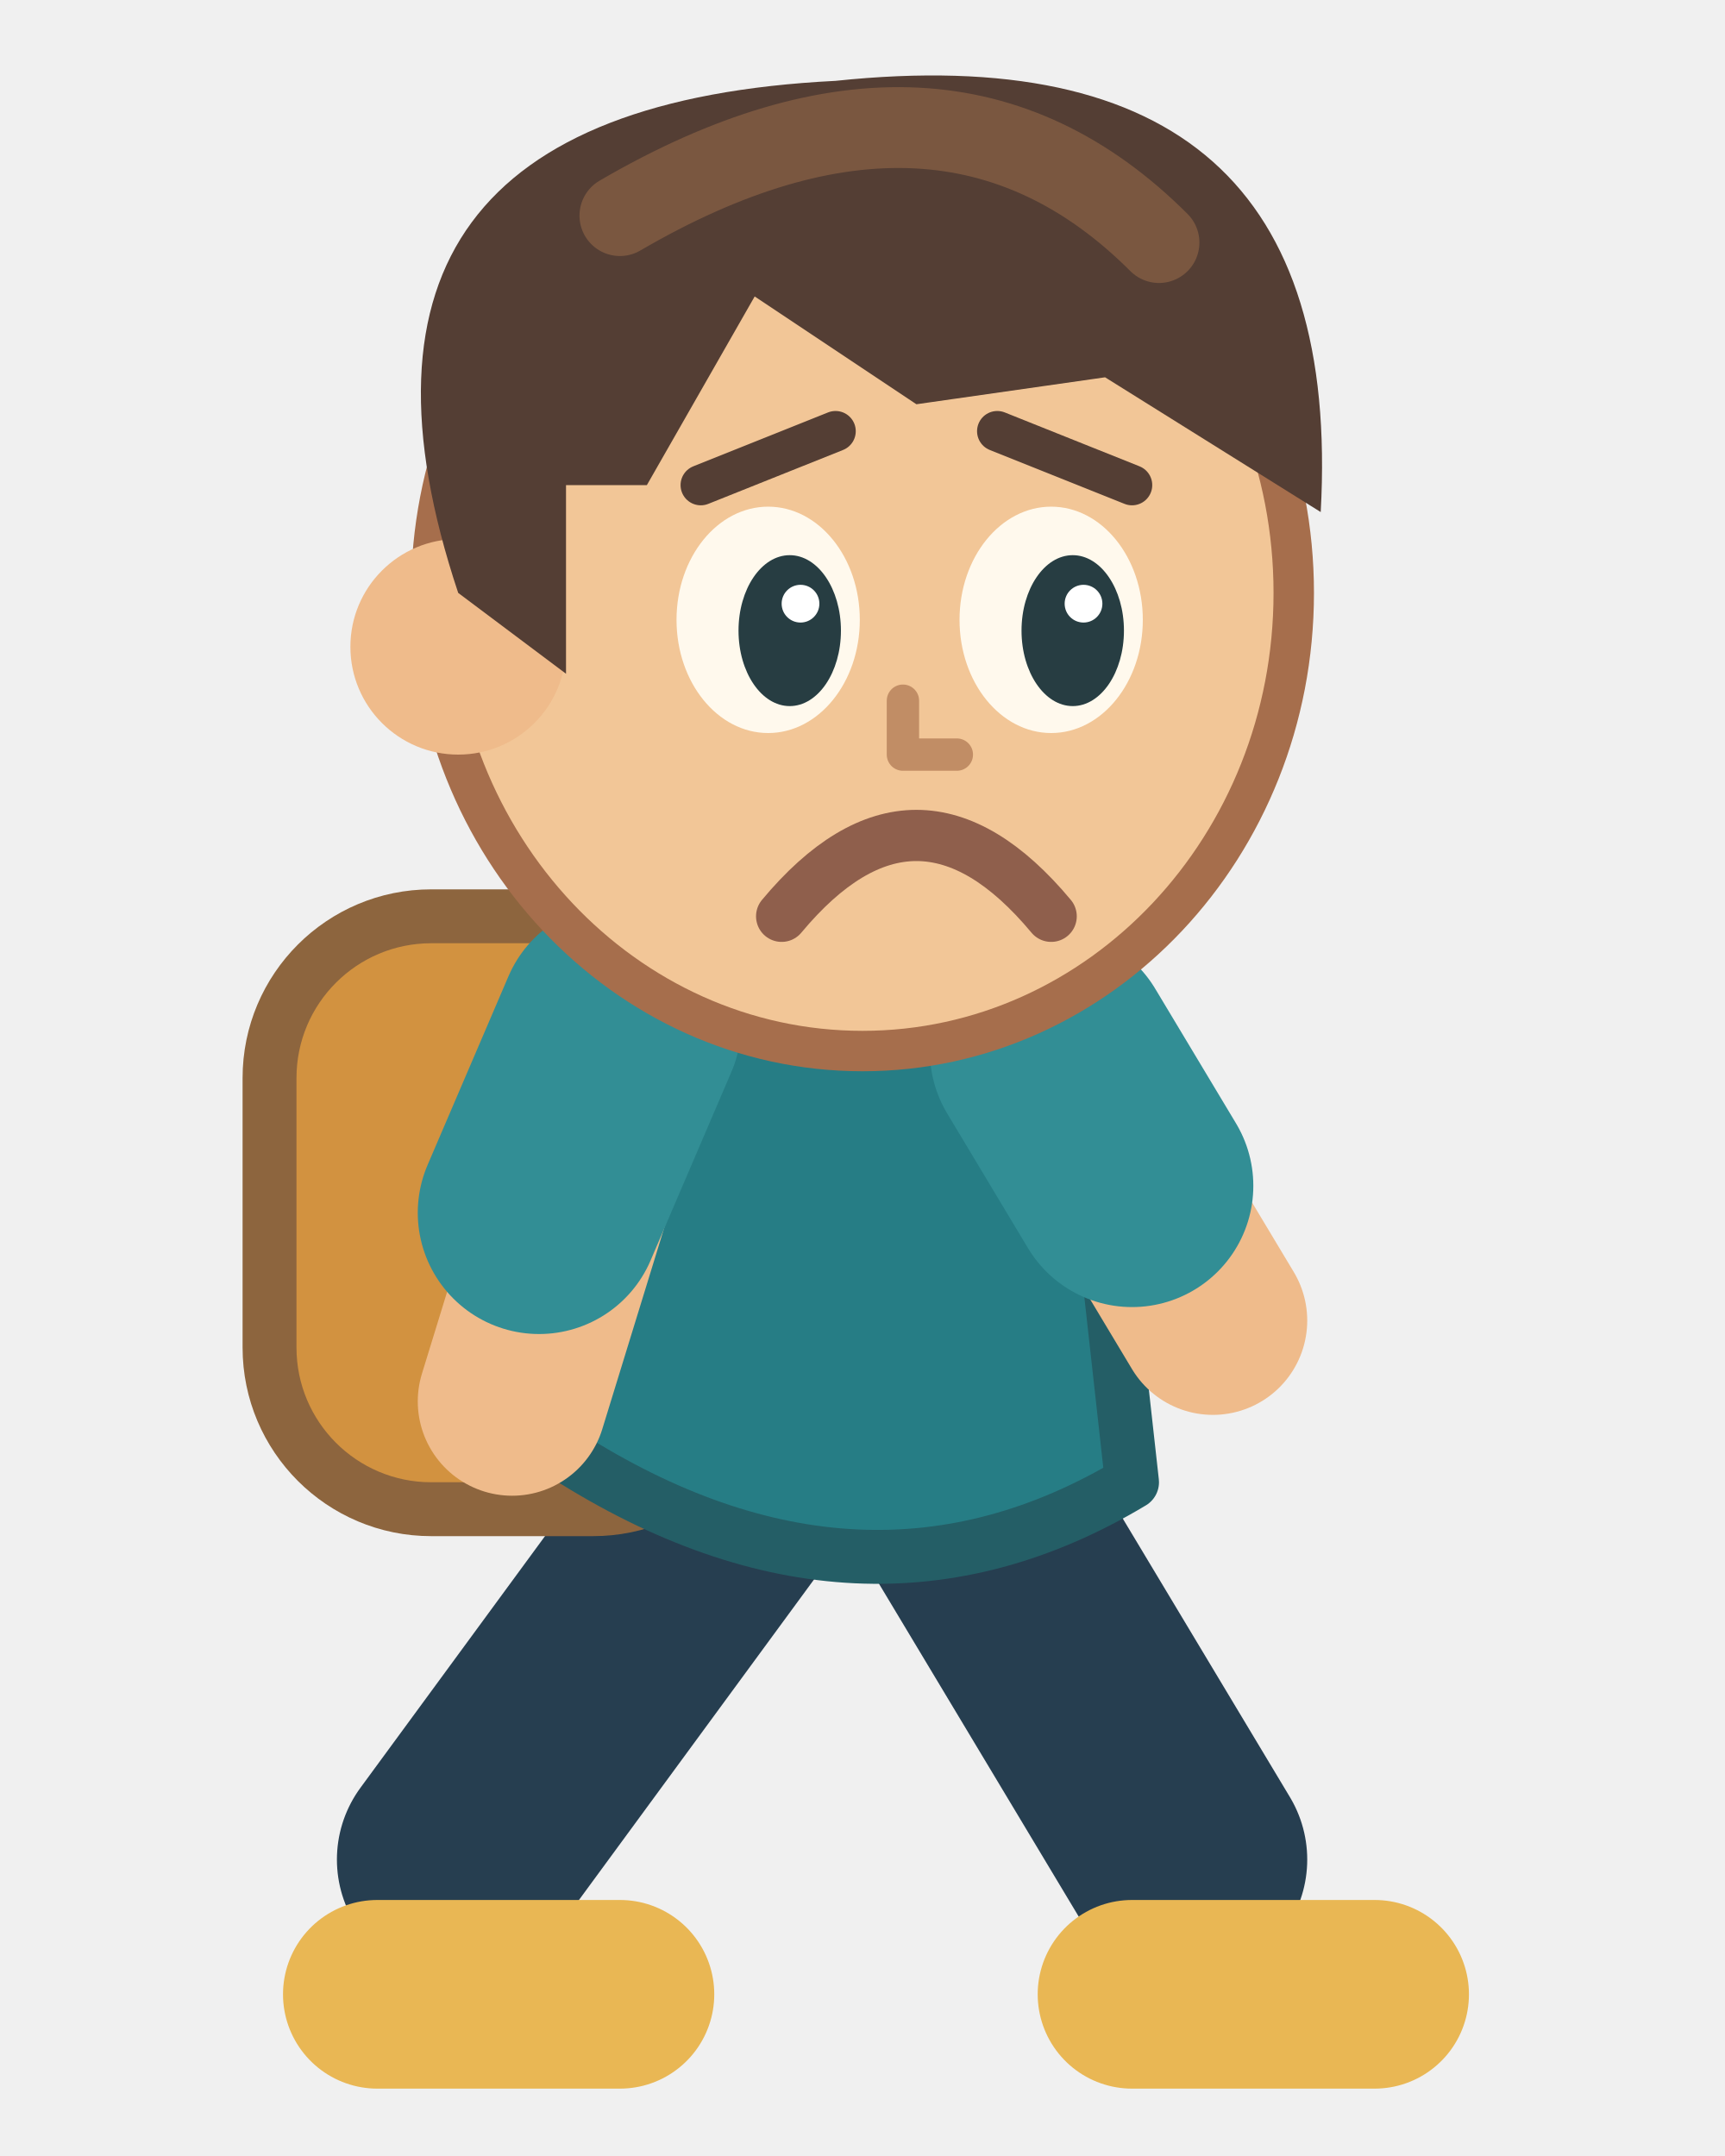
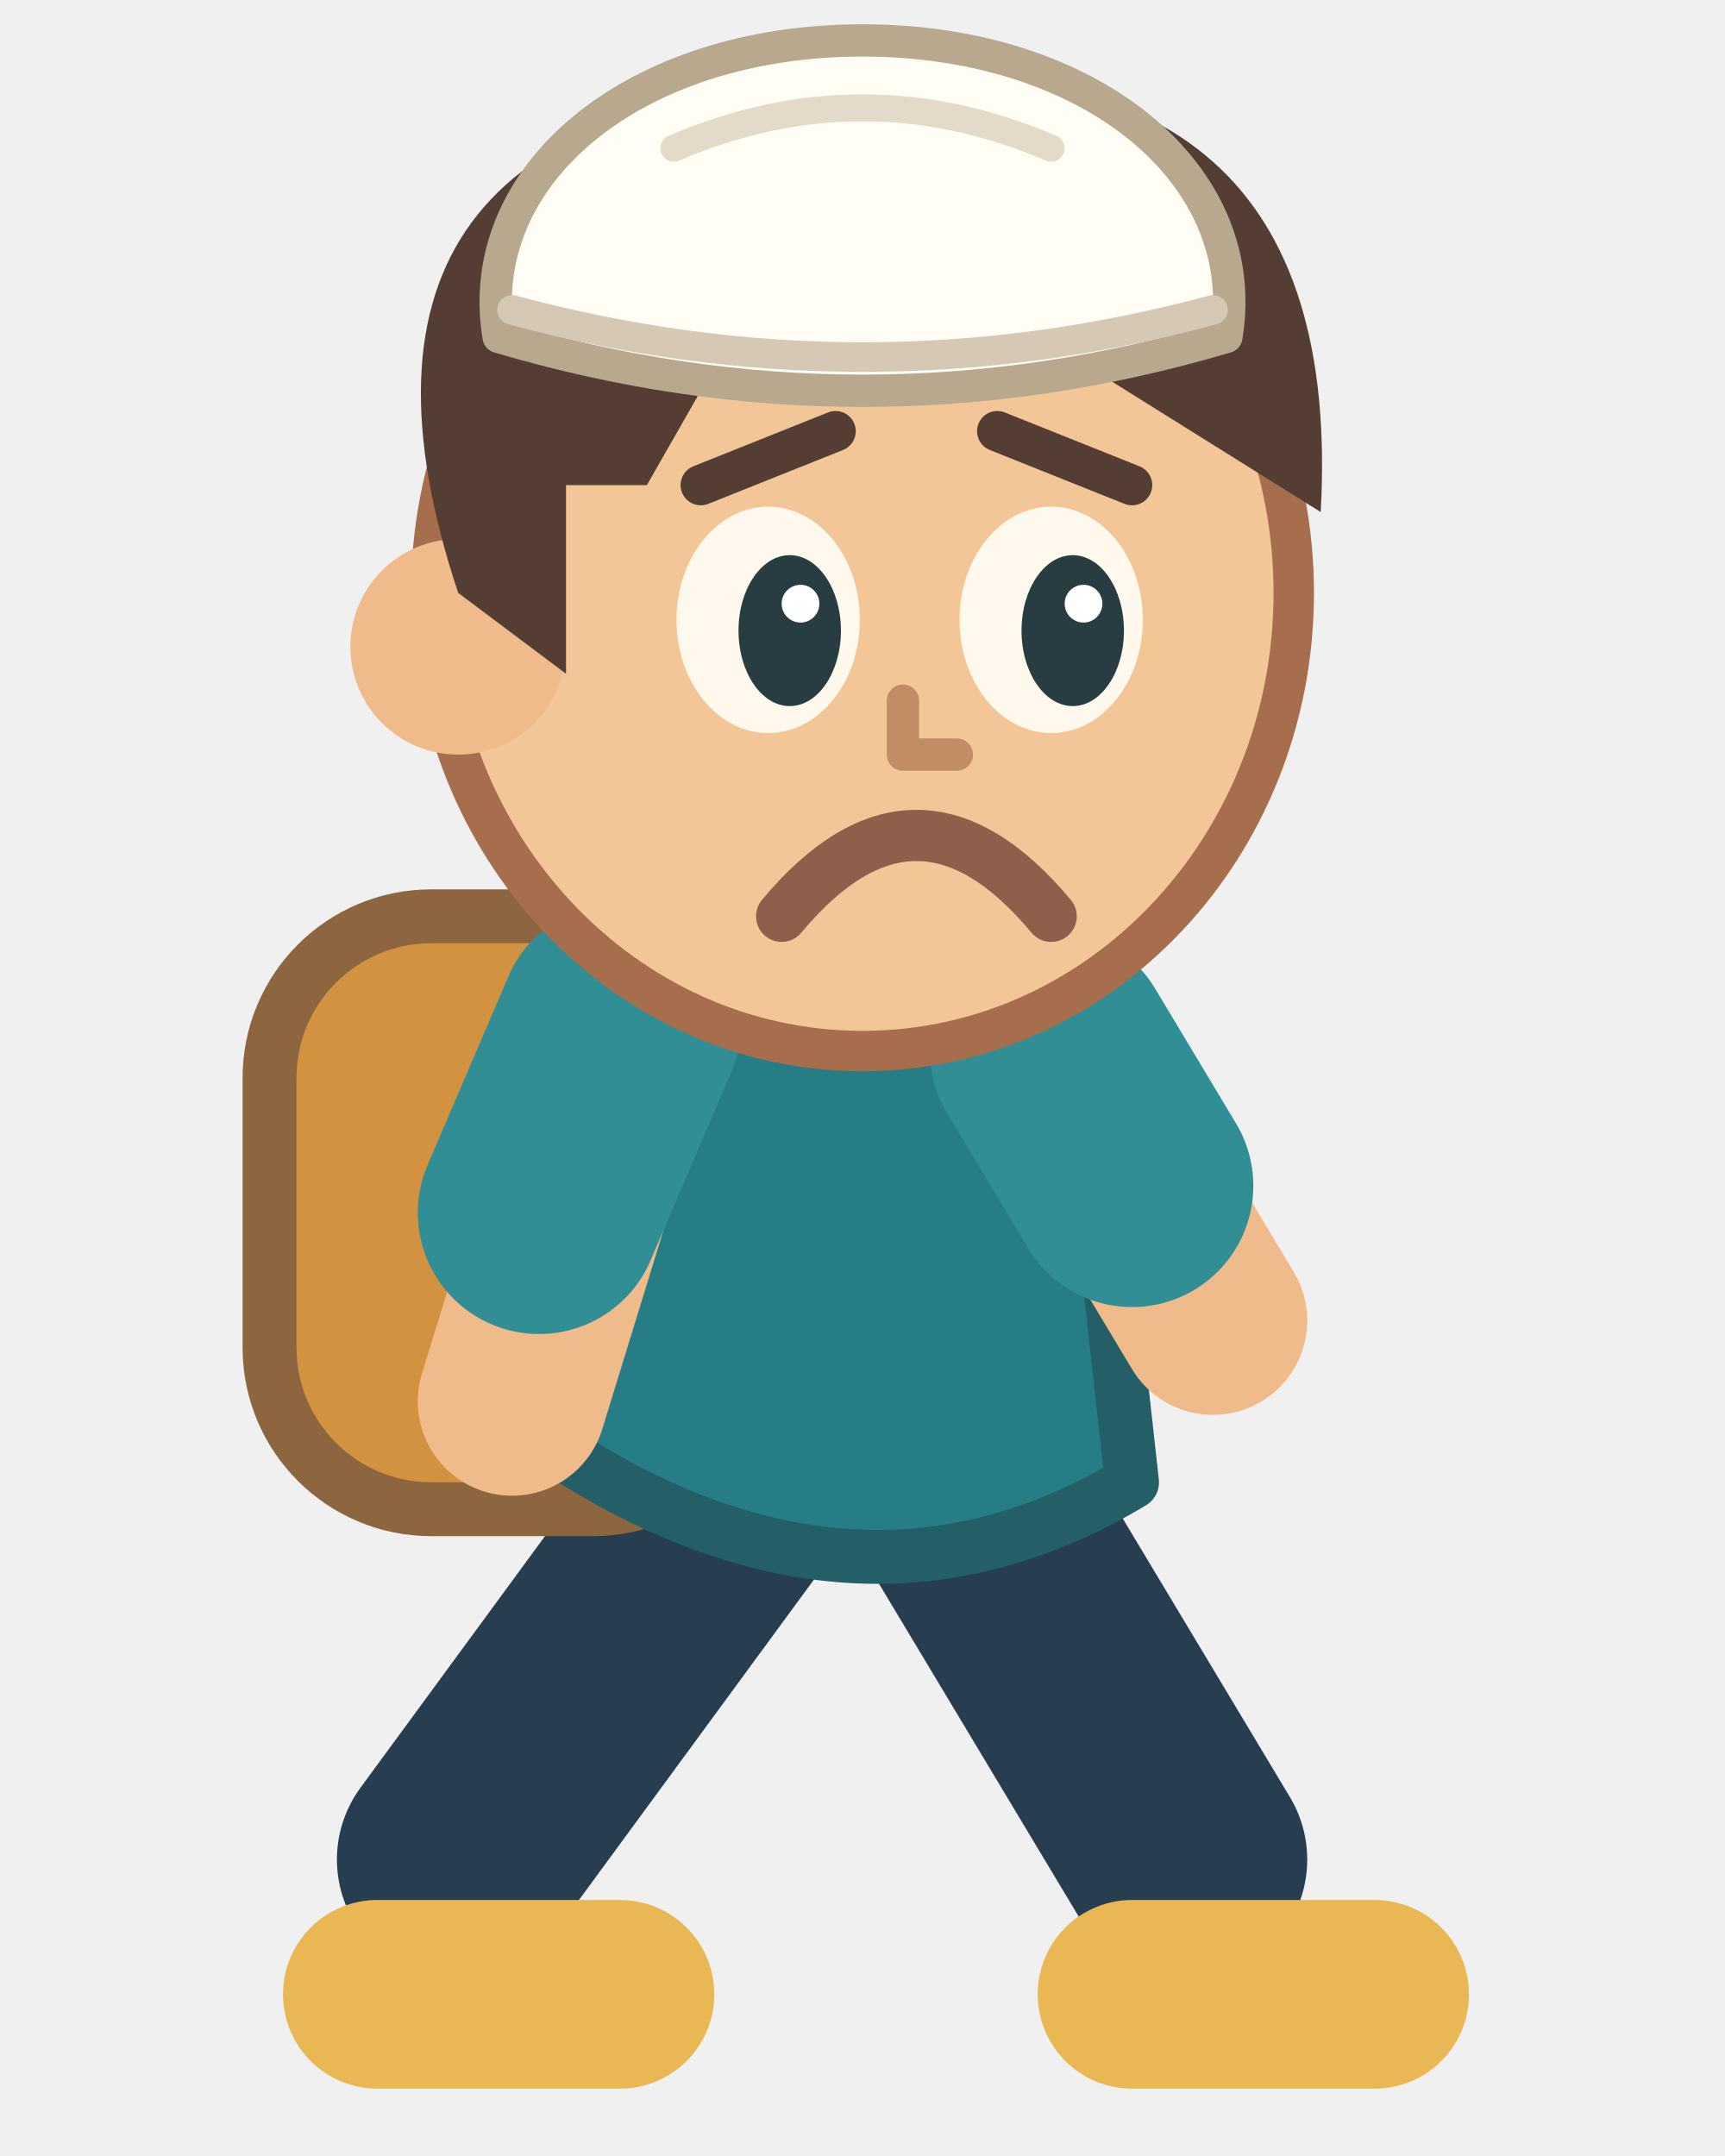
<svg xmlns="http://www.w3.org/2000/svg" width="64" height="80" viewBox="0 0 64 80">
  <g transform="translate(0 0)" stroke-linecap="round" stroke-linejoin="round">
    <path d="M28 54 L17 69 M35 54 L44 69" stroke="#263e50" stroke-width="9" />
    <path d="M14 74h9 M42 74h9" stroke="#e9b754" stroke-width="7" />
    <g transform="translate(0 0)">
      <rect x="10" y="34" width="18" height="22" rx="6" fill="#d29240" stroke="#8d653e" stroke-width="2" />
      <path d="M24 36Q32 32 40 37L42 55Q32 61 21 54Z" fill="#267d85" stroke="#245e66" stroke-width="2" />
      <path d="M23 39L19 52" stroke="#efbb8b" stroke-width="7" />
      <path d="M23 38L20 45" stroke="#328e95" stroke-width="9" />
      <path d="M39 39L45 49" stroke="#efbb8b" stroke-width="7" />
      <path d="M39 39L42 44" stroke="#328e95" stroke-width="9" />
      <rect x="28" y="28" width="10" height="10" rx="4" fill="#e6a777" />
      <ellipse cx="32" cy="22" rx="16" ry="17" fill="#f2c697" stroke="#a66e4c" stroke-width="1.5" />
      <circle cx="17" cy="24" r="4" fill="#efbb8b" />
      <path d="M17 22Q11 4 31 3Q50 1 49 19L41 14L34 15L28 11L24 18L21 18L21 25Z" fill="#543e34" />
      <path d="M23 8Q35 1 43 9" fill="none" stroke="#7a5740" stroke-width="3" />
      <ellipse cx="28.5" cy="23" rx="3.4" ry="4.2" fill="#fff9ed" />
      <ellipse cx="39" cy="23" rx="3.4" ry="4.2" fill="#fff9ed" />
      <ellipse cx="29.3" cy="23.4" rx="1.9" ry="2.8" fill="#273d42" />
      <ellipse cx="39.8" cy="23.4" rx="1.9" ry="2.8" fill="#273d42" />
      <circle cx="29.7" cy="22.4" r="0.7" fill="#fff" />
      <circle cx="40.2" cy="22.4" r="0.7" fill="#fff" />
      <path d="M26 18l5-2 M37 16l5 2" fill="none" stroke="#543e34" stroke-width="1.5" />
      <path d="M33.5 26v2h2" fill="none" stroke="#c18d65" stroke-width="1.2" />
      <path d="M29 34q5-6 10 0" fill="none" stroke="#8f5f4c" stroke-width="1.9" />
+       <path d="M18.5 12.5 C17.5 6.5 23.5 1.5 32 1.5 C40.5 1.5 46.5 6.5 45.5 12.5 Q32 16.5 18.5 12.5Z" fill="#fffdf4" stroke="#b8a98e" stroke-width="1.2" />
+       <path d="M19 11.5 Q32 15 45 11.5" fill="none" stroke="#d5c9b5" stroke-width="1.1" />
+       <path d="M25 5.5 Q32 2.5 39 5.5" fill="none" stroke="#e3dac9" stroke-width="1" />
    </g>
  </g>
</svg>
